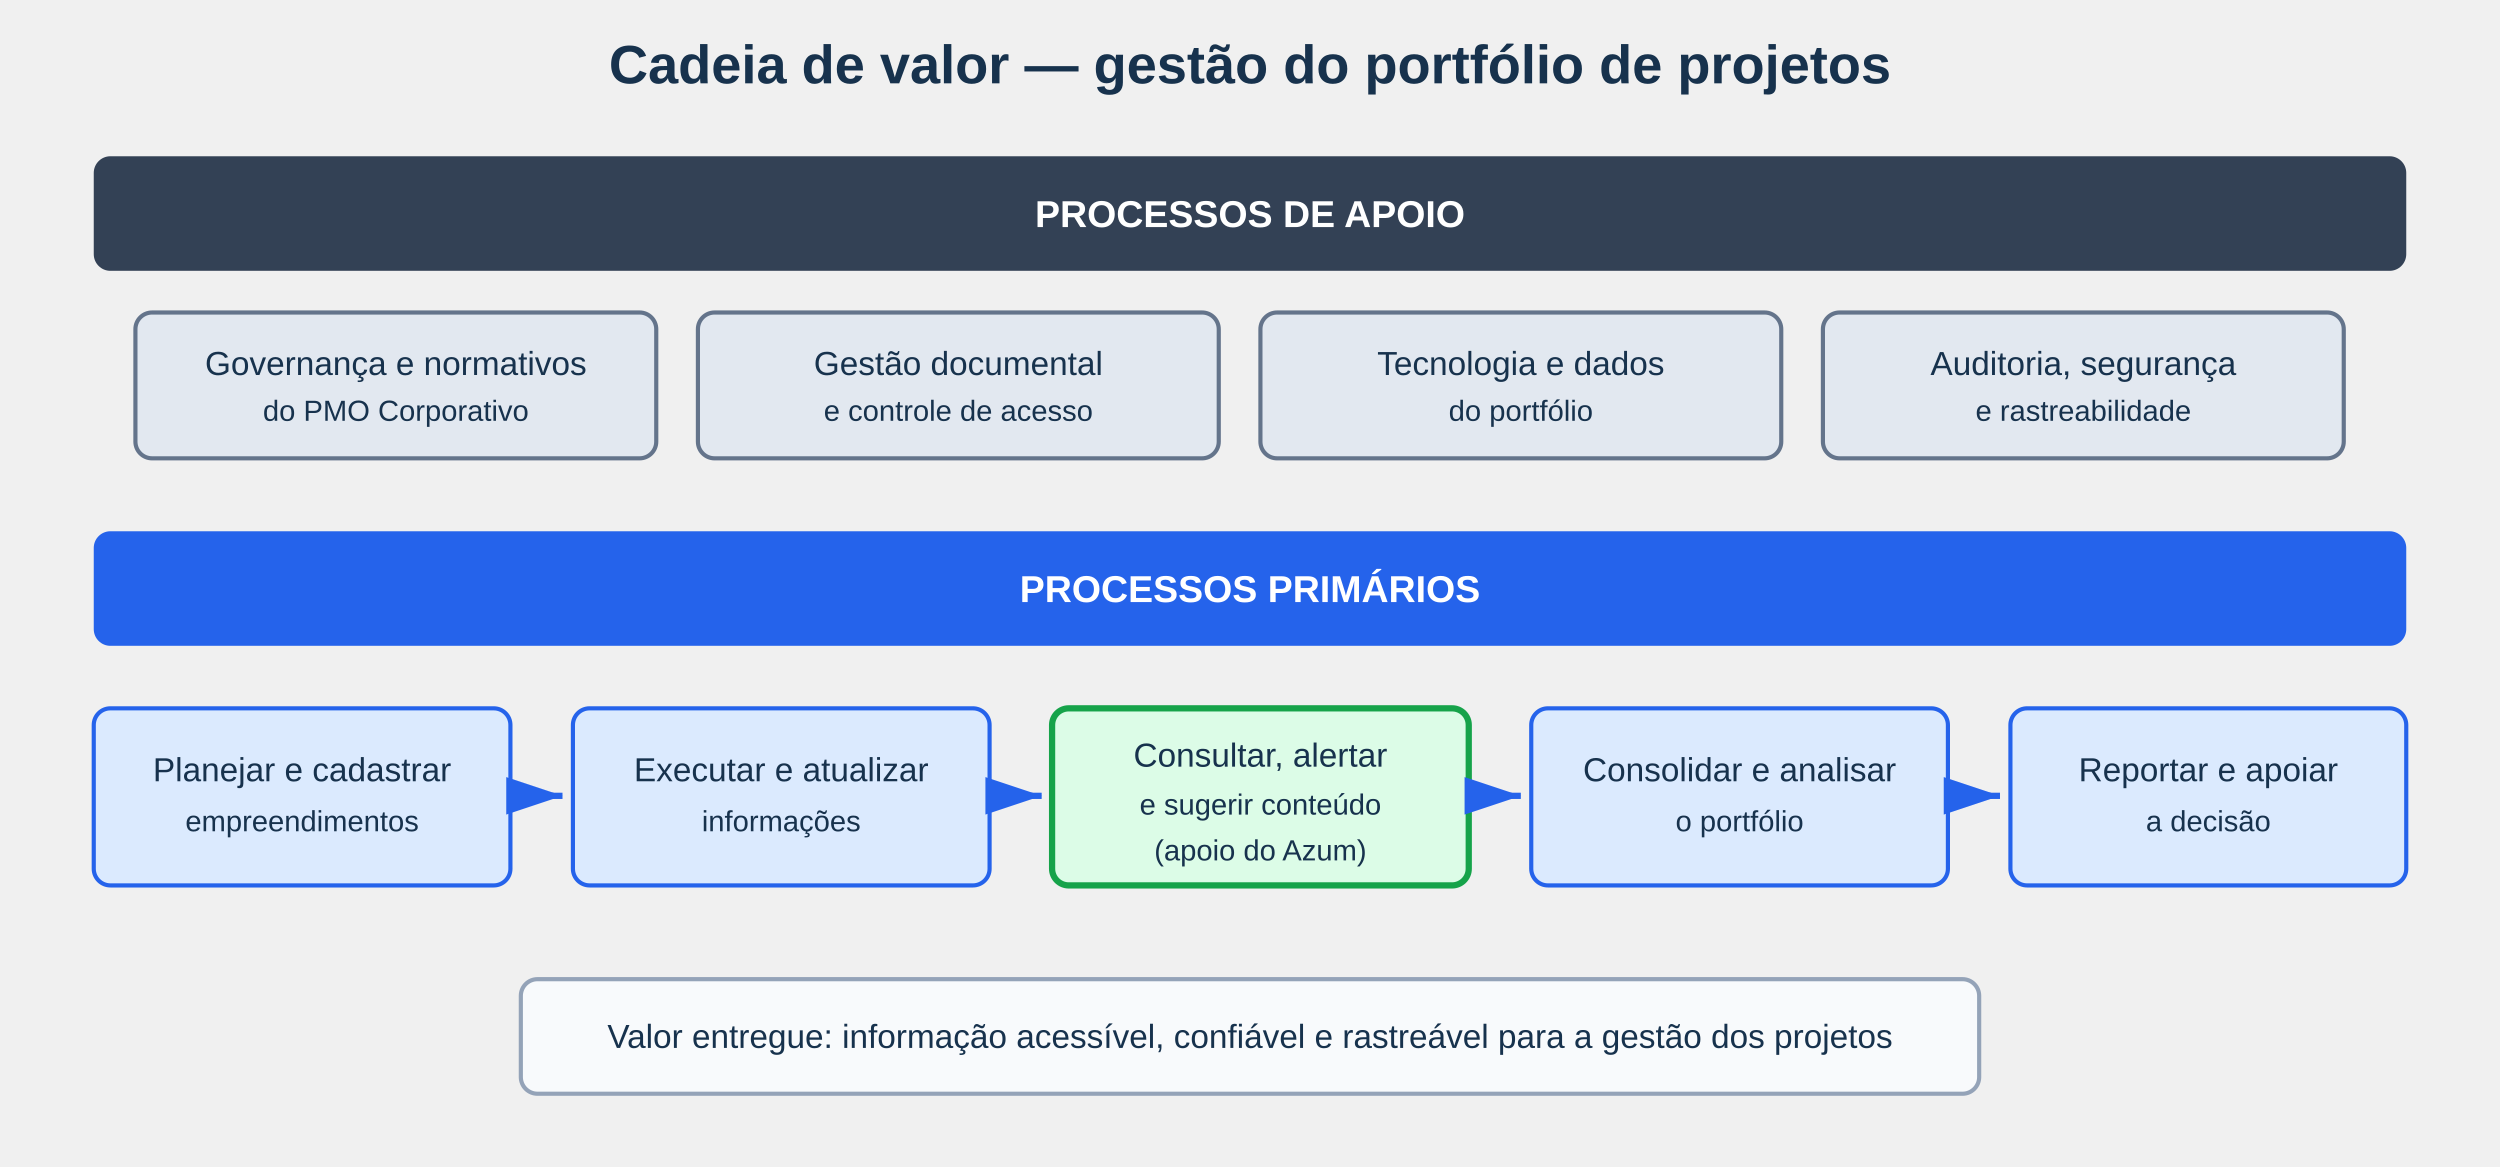
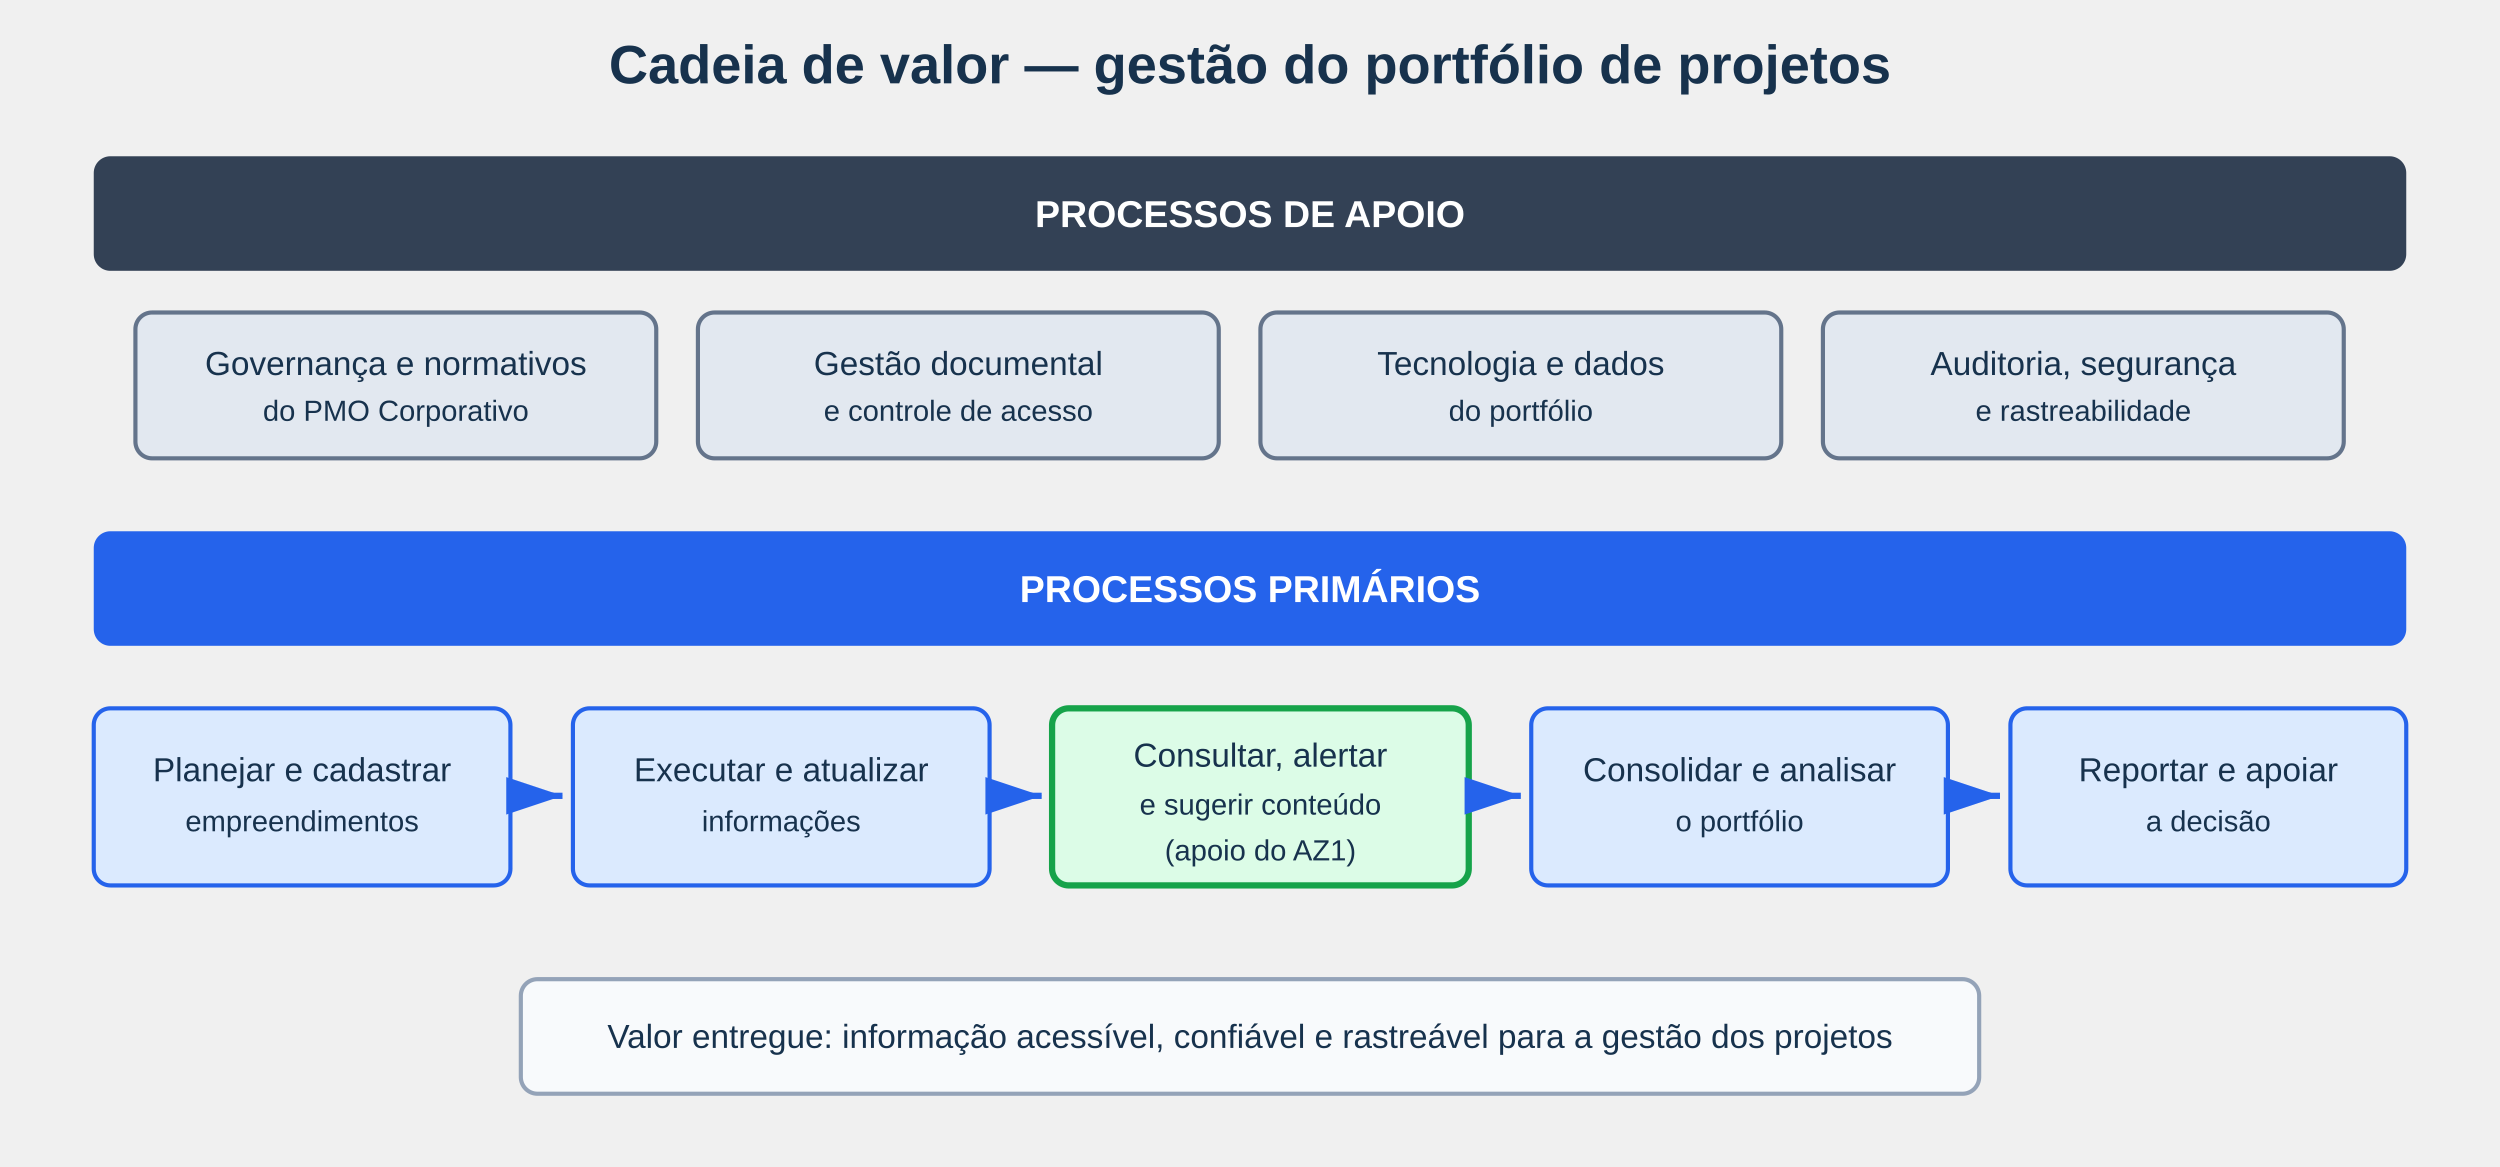
<svg xmlns="http://www.w3.org/2000/svg" width="1200" height="560" viewBox="0 0 1200 560" role="img" aria-labelledby="title desc">
-   <style>.title{font:700 26px Arial;fill:#17324d}.heading{font:700 18px Arial;fill:#fff}.text{font:16px Arial;fill:#17324d}.small{font:14px Arial;fill:#17324d}.primary{fill:#dbeafe;stroke:#2563eb;stroke-width:2}.support{fill:#e2e8f0;stroke:#64748b;stroke-width:2}.azum{fill:#dcfce7;stroke:#16a34a;stroke-width:3}.arrow{stroke:#2563eb;stroke-width:3;fill:none;marker-end:url(#arrow)}</style>
+   <style>.title{font:700 26px Arial;fill:#17324d}.heading{font:700 18px Arial;fill:#fff}.text{font:16px Arial;fill:#17324d}.small{font:14px Arial;fill:#17324d}.primary{fill:#dbeafe;stroke:#2563eb;stroke-width:2}.support{fill:#e2e8f0;stroke:#64748b;stroke-width:2}.az1{fill:#dcfce7;stroke:#16a34a;stroke-width:3}.arrow{stroke:#2563eb;stroke-width:3;fill:none;marker-end:url(#arrow)}</style>
  <defs>
    <marker id="arrow" markerWidth="10" markerHeight="10" refX="9" refY="3" orient="auto">
      <path d="M0,0 L0,6 L9,3 z" fill="#2563eb" />
    </marker>
  </defs>
  <text x="600" y="40" text-anchor="middle" class="title">Cadeia de valor — gestão do portfólio de projetos</text>
  <rect x="45" y="75" width="1110" height="55" rx="8" fill="#334155" />
  <text x="600" y="109" text-anchor="middle" class="heading">PROCESSOS DE APOIO</text>
  <rect x="65" y="150" width="250" height="70" rx="8" class="support" />
  <text x="190" y="180" text-anchor="middle" class="text">Governança e normativos</text>
  <text x="190" y="202" text-anchor="middle" class="small">do PMO Corporativo</text>
  <rect x="335" y="150" width="250" height="70" rx="8" class="support" />
  <text x="460" y="180" text-anchor="middle" class="text">Gestão documental</text>
  <text x="460" y="202" text-anchor="middle" class="small">e controle de acesso</text>
  <rect x="605" y="150" width="250" height="70" rx="8" class="support" />
  <text x="730" y="180" text-anchor="middle" class="text">Tecnologia e dados</text>
  <text x="730" y="202" text-anchor="middle" class="small">do portfólio</text>
  <rect x="875" y="150" width="250" height="70" rx="8" class="support" />
  <text x="1000" y="180" text-anchor="middle" class="text">Auditoria, segurança</text>
  <text x="1000" y="202" text-anchor="middle" class="small">e rastreabilidade</text>
  <rect x="45" y="255" width="1110" height="55" rx="8" fill="#2563eb" />
  <text x="600" y="289" text-anchor="middle" class="heading">PROCESSOS PRIMÁRIOS</text>
  <rect x="45" y="340" width="200" height="85" rx="8" class="primary" />
  <text x="145" y="375" text-anchor="middle" class="text">Planejar e cadastrar</text>
  <text x="145" y="399" text-anchor="middle" class="small">empreendimentos</text>
  <path d="M245 382 H270" class="arrow" />
  <rect x="275" y="340" width="200" height="85" rx="8" class="primary" />
  <text x="375" y="375" text-anchor="middle" class="text">Executar e atualizar</text>
  <text x="375" y="399" text-anchor="middle" class="small">informações</text>
  <path d="M475 382 H500" class="arrow" />
-   <rect x="505" y="340" width="200" height="85" rx="8" class="azum" />
+   <rect x="505" y="340" width="200" height="85" rx="8" class="az1" />
  <text x="605" y="368" text-anchor="middle" class="text">Consultar, alertar</text>
  <text x="605" y="391" text-anchor="middle" class="small">e sugerir conteúdo</text>
-   <text x="605" y="413" text-anchor="middle" class="small">(apoio do Azum)</text>
+   <text x="605" y="413" text-anchor="middle" class="small">(apoio do AZ1)</text>
  <path d="M705 382 H730" class="arrow" />
  <rect x="735" y="340" width="200" height="85" rx="8" class="primary" />
  <text x="835" y="375" text-anchor="middle" class="text">Consolidar e analisar</text>
  <text x="835" y="399" text-anchor="middle" class="small">o portfólio</text>
  <path d="M935 382 H960" class="arrow" />
  <rect x="965" y="340" width="190" height="85" rx="8" class="primary" />
  <text x="1060" y="375" text-anchor="middle" class="text">Reportar e apoiar</text>
  <text x="1060" y="399" text-anchor="middle" class="small">a decisão</text>
  <rect x="250" y="470" width="700" height="55" rx="8" fill="#f8fafc" stroke="#94a3b8" stroke-width="2" />
  <text x="600" y="503" text-anchor="middle" class="text">Valor entregue: informação acessível, confiável e rastreável para a gestão dos projetos</text>
</svg>
